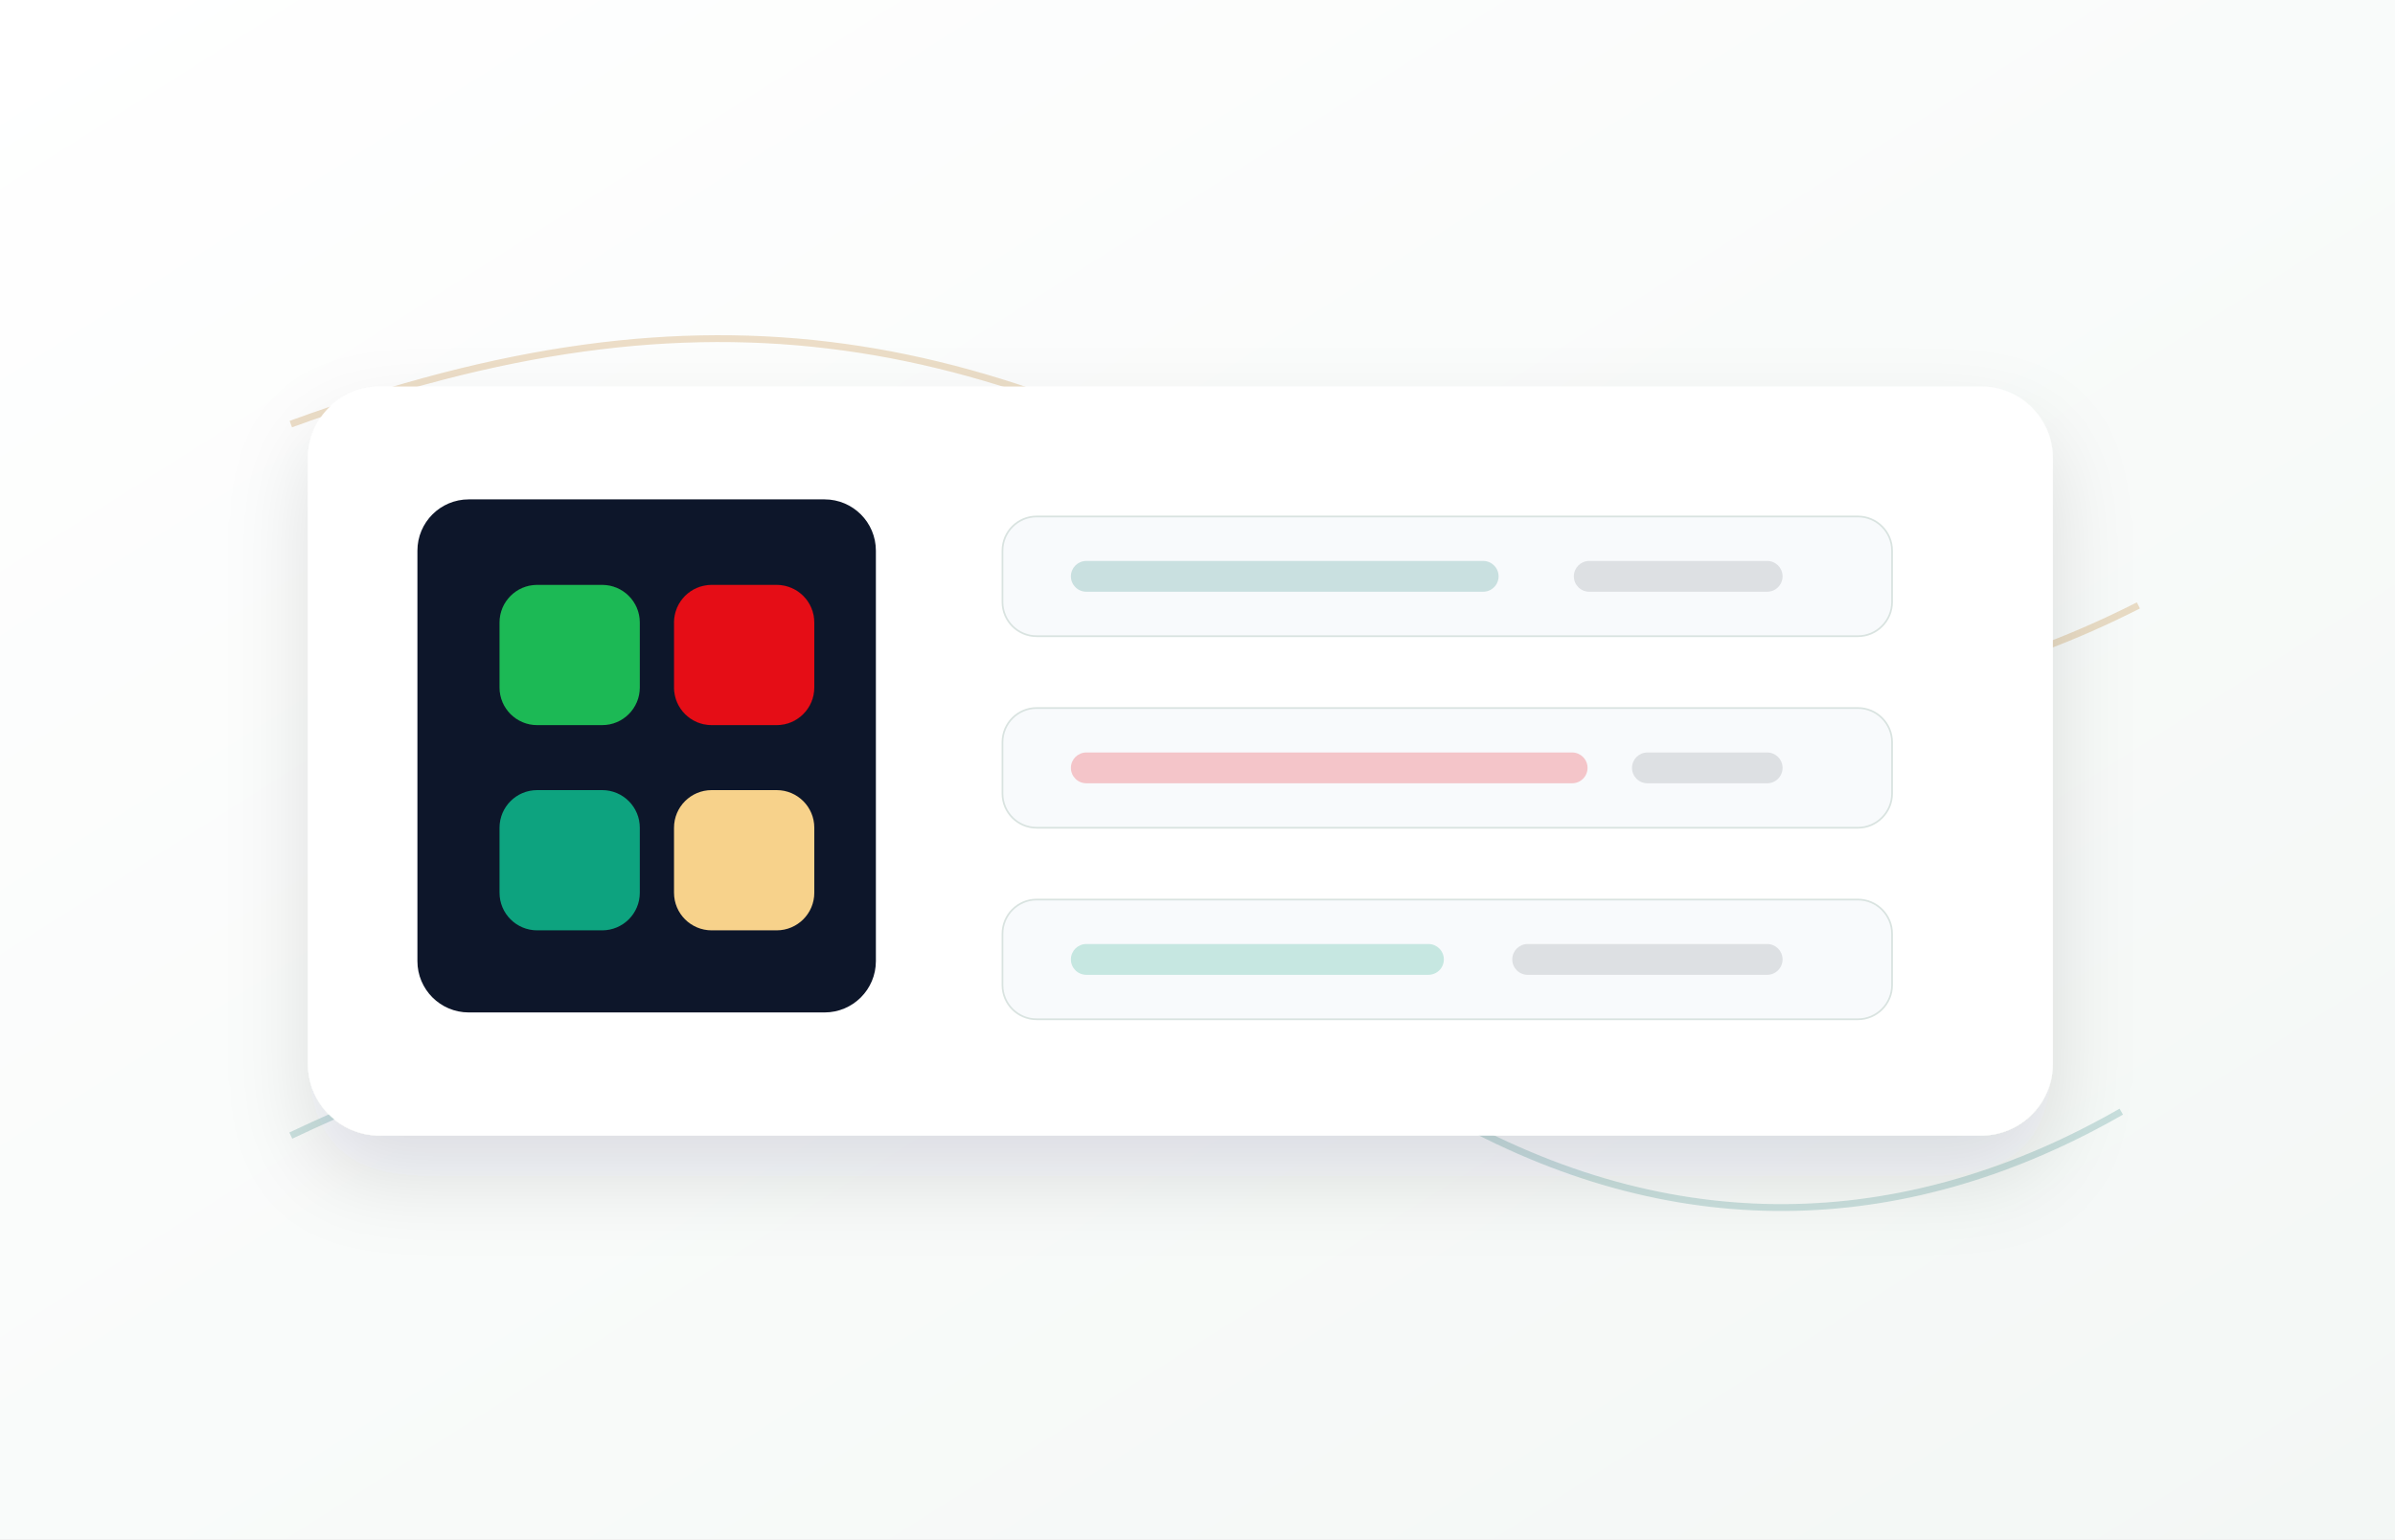
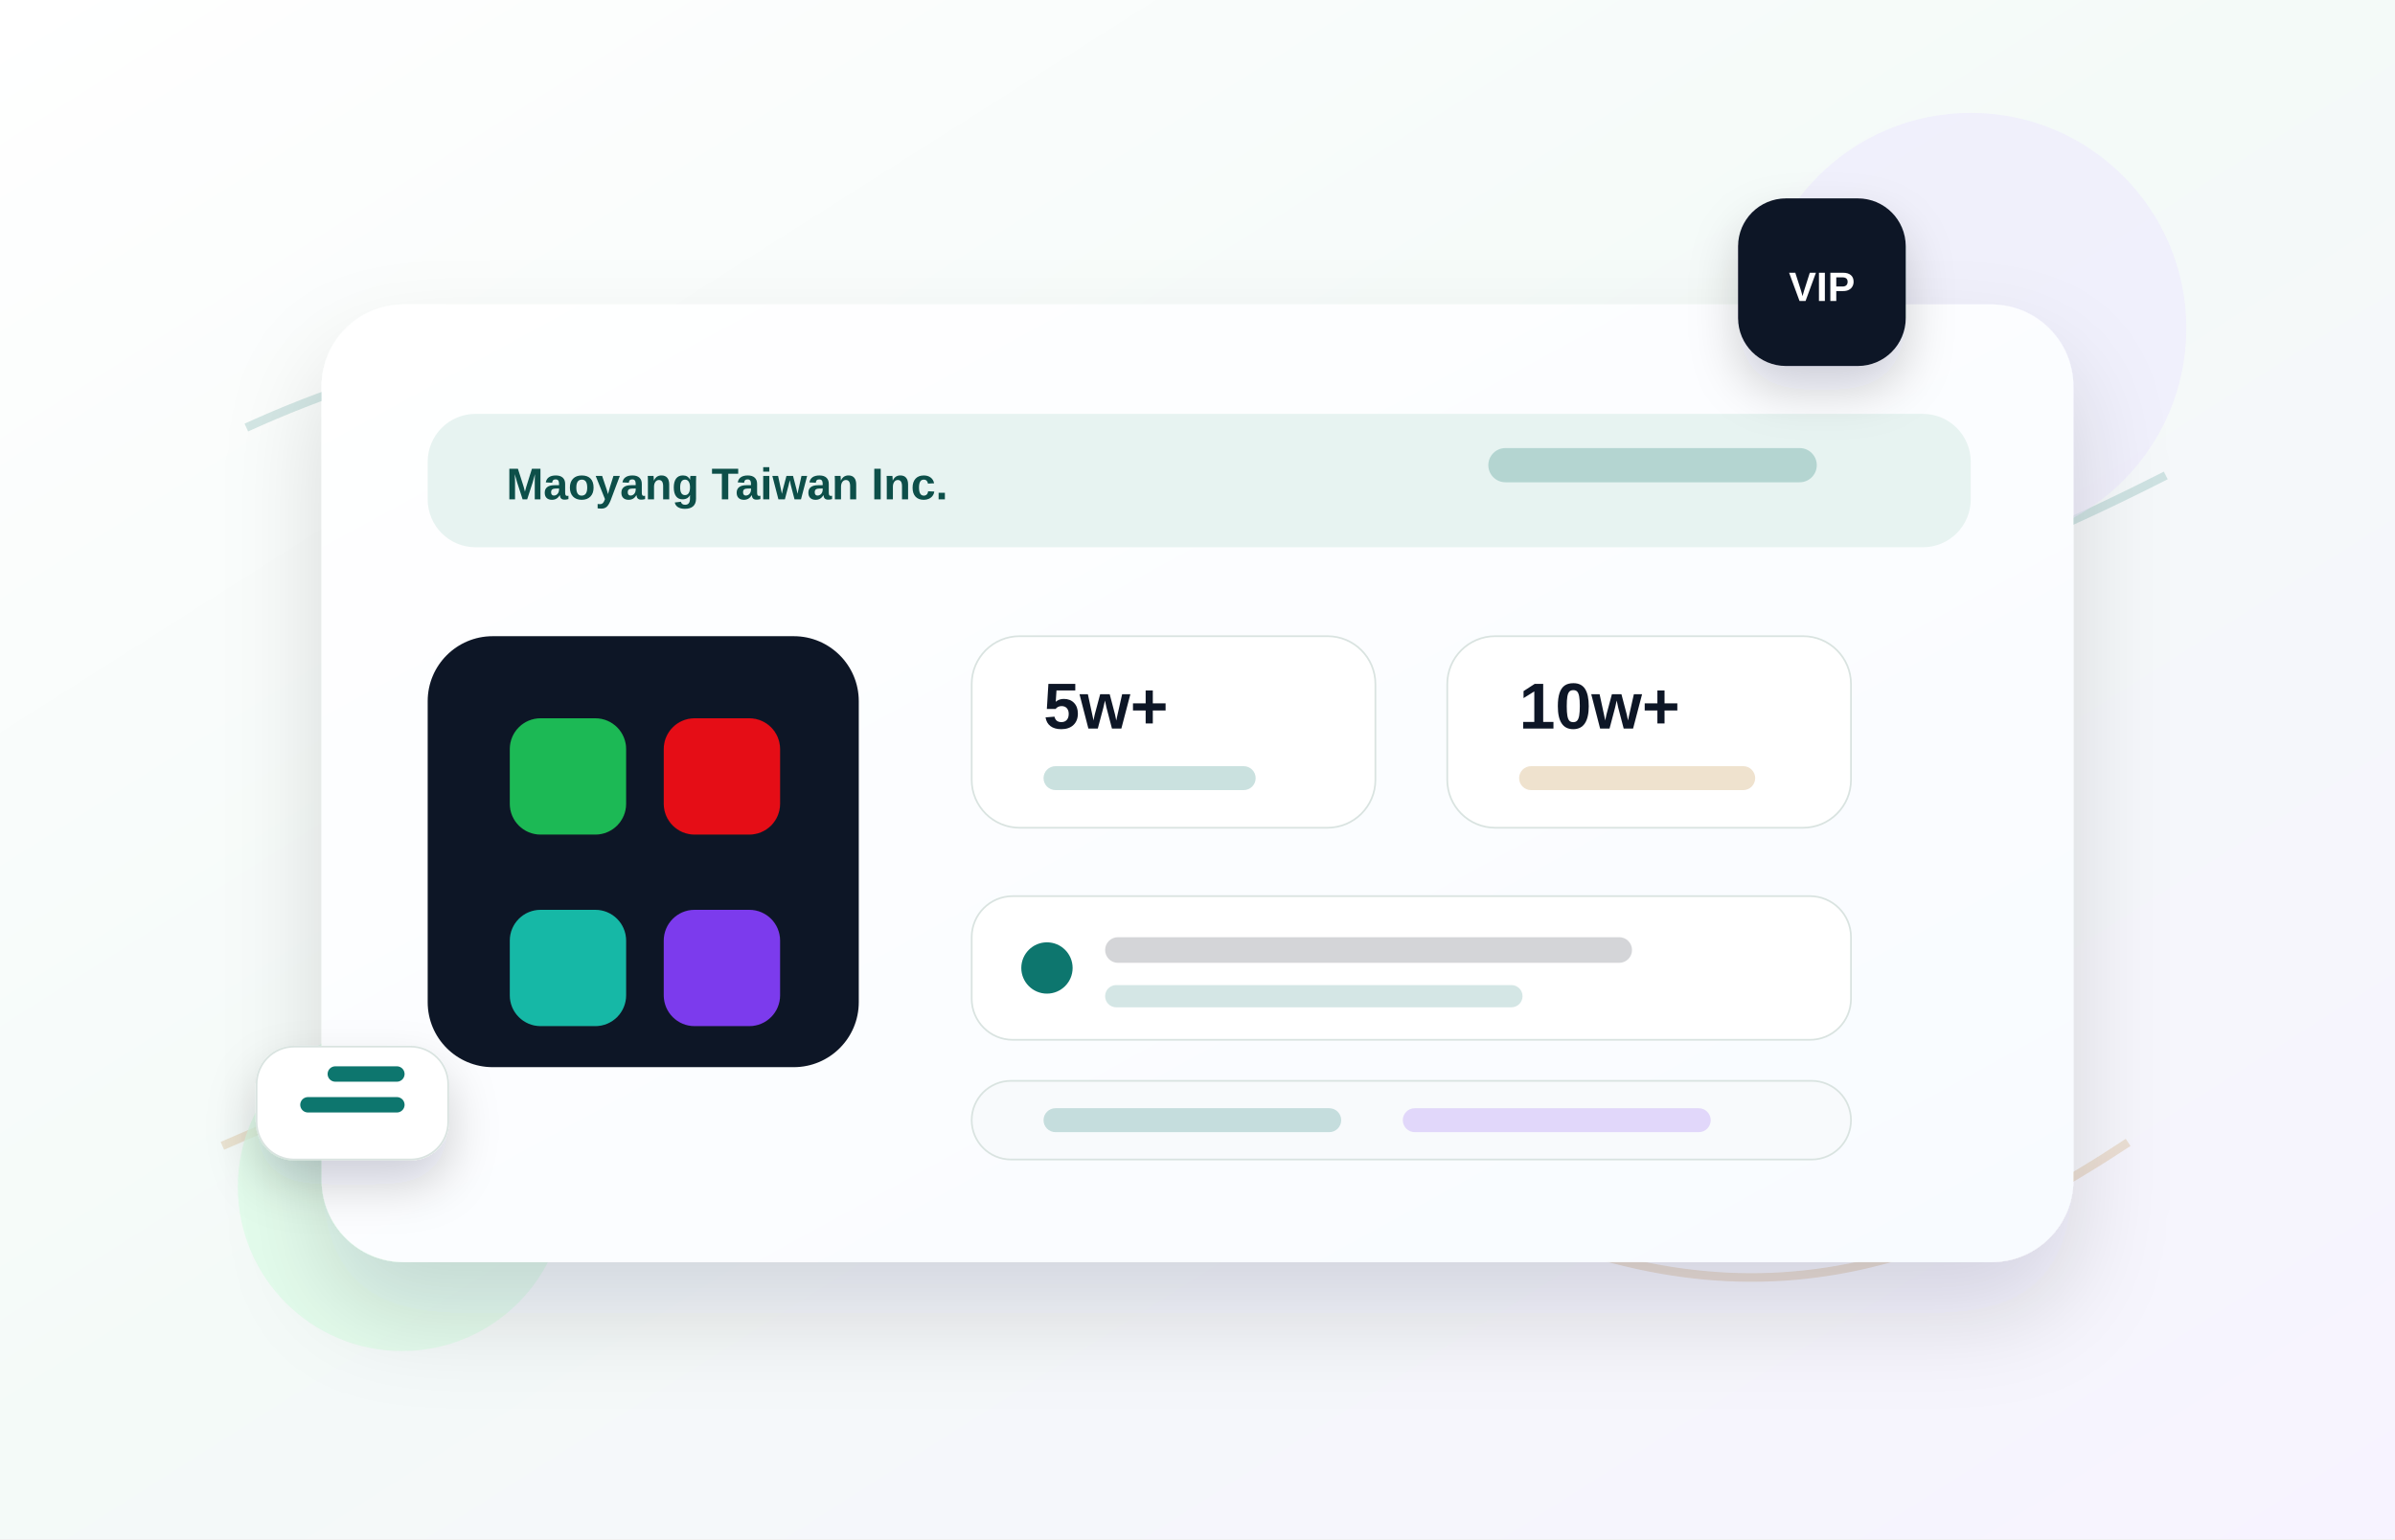
- <svg xmlns="http://www.w3.org/2000/svg" width="1400" height="900" viewBox="0 0 1400 900" role="img" aria-label="Membership subscription company portal visual">
+ <svg xmlns="http://www.w3.org/2000/svg" width="1400" height="900" viewBox="0 0 1400 900" role="img" aria-label="Maoyang membership subscription trust visual">
  <defs>
    <linearGradient id="bg" x1="0" y1="0" x2="1" y2="1">
      <stop stop-color="#ffffff" />
-       <stop offset="1" stop-color="#f3f7f5" />
+       <stop offset=".48" stop-color="#f4faf8" />
+       <stop offset="1" stop-color="#f7f3ff" />
    </linearGradient>
-     <filter id="s" x="-20%" y="-20%" width="140%" height="150%" color-interpolation-filters="sRGB">
-       <feDropShadow dx="0" dy="24" stdDeviation="24" flood-color="#0f172a" flood-opacity=".12" />
+     <linearGradient id="screen" x1="0" y1="0" x2="1" y2="1">
+       <stop stop-color="#ffffff" />
+       <stop offset="1" stop-color="#f8fbff" />
+     </linearGradient>
+     <filter id="shadow" x="-20%" y="-20%" width="140%" height="150%" color-interpolation-filters="sRGB">
+       <feDropShadow dx="0" dy="30" stdDeviation="28" flood-color="#0f172a" flood-opacity=".14" />
+     </filter>
+     <filter id="smallShadow" x="-30%" y="-30%" width="160%" height="170%" color-interpolation-filters="sRGB">
+       <feDropShadow dx="0" dy="14" stdDeviation="14" flood-color="#0f172a" flood-opacity=".18" />
    </filter>
  </defs>
  <rect width="1400" height="900" fill="url(#bg)" />
-   <path d="M170 248c246-90 410-54 620 72 176 106 314 108 460 34" fill="none" stroke="#b7791f" stroke-opacity=".24" stroke-width="4" />
-   <path d="M170 664c280-132 498-112 680-10 134 74 268 66 390-4" fill="none" stroke="#0f766e" stroke-opacity=".2" stroke-width="4" />
-   <g filter="url(#s)">
-     <rect x="180" y="226" width="1020" height="438" rx="42" fill="#fff" />
-     <rect x="244" y="292" width="268" height="300" rx="30" fill="#0f172a" />
-     <rect x="292" y="342" width="82" height="82" rx="22" fill="#1db954" />
-     <rect x="394" y="342" width="82" height="82" rx="22" fill="#e50914" />
-     <rect x="292" y="462" width="82" height="82" rx="22" fill="#10a37f" />
-     <rect x="394" y="462" width="82" height="82" rx="22" fill="#f7d28b" />
-     <rect x="586" y="302" width="520" height="70" rx="20" fill="#f8fafc" stroke="#d9e3e0" />
-     <rect x="626" y="328" width="250" height="18" rx="9" fill="#0f766e" opacity=".2" />
-     <rect x="920" y="328" width="122" height="18" rx="9" fill="#111827" opacity=".12" />
-     <rect x="586" y="414" width="520" height="70" rx="20" fill="#f8fafc" stroke="#d9e3e0" />
-     <rect x="626" y="440" width="302" height="18" rx="9" fill="#e50914" opacity=".22" />
-     <rect x="954" y="440" width="88" height="18" rx="9" fill="#111827" opacity=".12" />
-     <rect x="586" y="526" width="520" height="70" rx="20" fill="#f8fafc" stroke="#d9e3e0" />
-     <rect x="626" y="552" width="218" height="18" rx="9" fill="#10a37f" opacity=".22" />
-     <rect x="884" y="552" width="158" height="18" rx="9" fill="#111827" opacity=".12" />
+   <path d="M144 250c180-82 330-58 512 46 208 118 382 98 610-18" fill="none" stroke="#0f766e" stroke-opacity=".17" stroke-width="5" />
+   <path d="M130 670c268-118 478-106 682 10 168 96 284 86 432-12" fill="none" stroke="#b7791f" stroke-opacity=".18" stroke-width="5" />
+   <circle cx="235" cy="694" r="96" fill="#dcfce7" opacity=".7" />
+   <circle cx="1152" cy="192" r="126" fill="#ede9fe" opacity=".6" />
+   <g filter="url(#shadow)">
+     <rect x="188" y="178" width="1024" height="560" rx="48" fill="url(#screen)" />
+     <rect x="250" y="242" width="902" height="78" rx="28" fill="#e7f3f1" />
+     <text x="296" y="292" fill="#0b4f4a" font-family="Arial, Microsoft YaHei, sans-serif" font-size="26" font-weight="900">Maoyang Taiwan Inc.</text>
+     <rect x="870" y="262" width="192" height="20" rx="10" fill="#0f766e" opacity=".24" />
+     <rect x="250" y="372" width="252" height="252" rx="38" fill="#101827" />
+     <rect x="298" y="420" width="68" height="68" rx="18" fill="#1db954" />
+     <rect x="388" y="420" width="68" height="68" rx="18" fill="#e50914" />
+     <rect x="298" y="532" width="68" height="68" rx="18" fill="#14b8a6" />
+     <rect x="388" y="532" width="68" height="68" rx="18" fill="#7c3aed" />
+     <rect x="568" y="372" width="236" height="112" rx="28" fill="#fff" stroke="#d9e3e0" />
+     <text x="610" y="426" fill="#111827" font-family="Arial, Microsoft YaHei, sans-serif" font-size="38" font-weight="900">5w+</text>
+     <rect x="610" y="448" width="124" height="14" rx="7" fill="#0f766e" opacity=".22" />
+     <rect x="846" y="372" width="236" height="112" rx="28" fill="#fff" stroke="#d9e3e0" />
+     <text x="888" y="426" fill="#111827" font-family="Arial, Microsoft YaHei, sans-serif" font-size="38" font-weight="900">10w+</text>
+     <rect x="888" y="448" width="138" height="14" rx="7" fill="#b7791f" opacity=".22" />
+     <rect x="568" y="524" width="514" height="84" rx="24" fill="#fff" stroke="#d9e3e0" />
+     <circle cx="612" cy="566" r="15" fill="#0f766e" />
+     <rect x="646" y="548" width="308" height="15" rx="7.5" fill="#111827" opacity=".18" />
+     <rect x="646" y="576" width="244" height="13" rx="6.5" fill="#0f766e" opacity=".18" />
+     <rect x="568" y="632" width="514" height="46" rx="23" fill="#f8fafc" stroke="#d9e3e0" />
+     <rect x="610" y="648" width="174" height="14" rx="7" fill="#0f766e" opacity=".22" />
+     <rect x="820" y="648" width="180" height="14" rx="7" fill="#7c3aed" opacity=".18" />
+   </g>
+   <g filter="url(#smallShadow)">
+     <rect x="1016" y="116" width="98" height="98" rx="28" fill="#111827" />
+     <text x="1065" y="176" text-anchor="middle" fill="#fff" font-family="Arial Black, Arial, sans-serif" font-size="24" font-weight="900">VIP</text>
+     <rect x="150" y="612" width="112" height="66" rx="22" fill="#fff" stroke="#d9e3e0" />
+     <path d="M180 646h52M196 628h36" stroke="#0f766e" stroke-width="9" stroke-linecap="round" />
  </g>
</svg>
